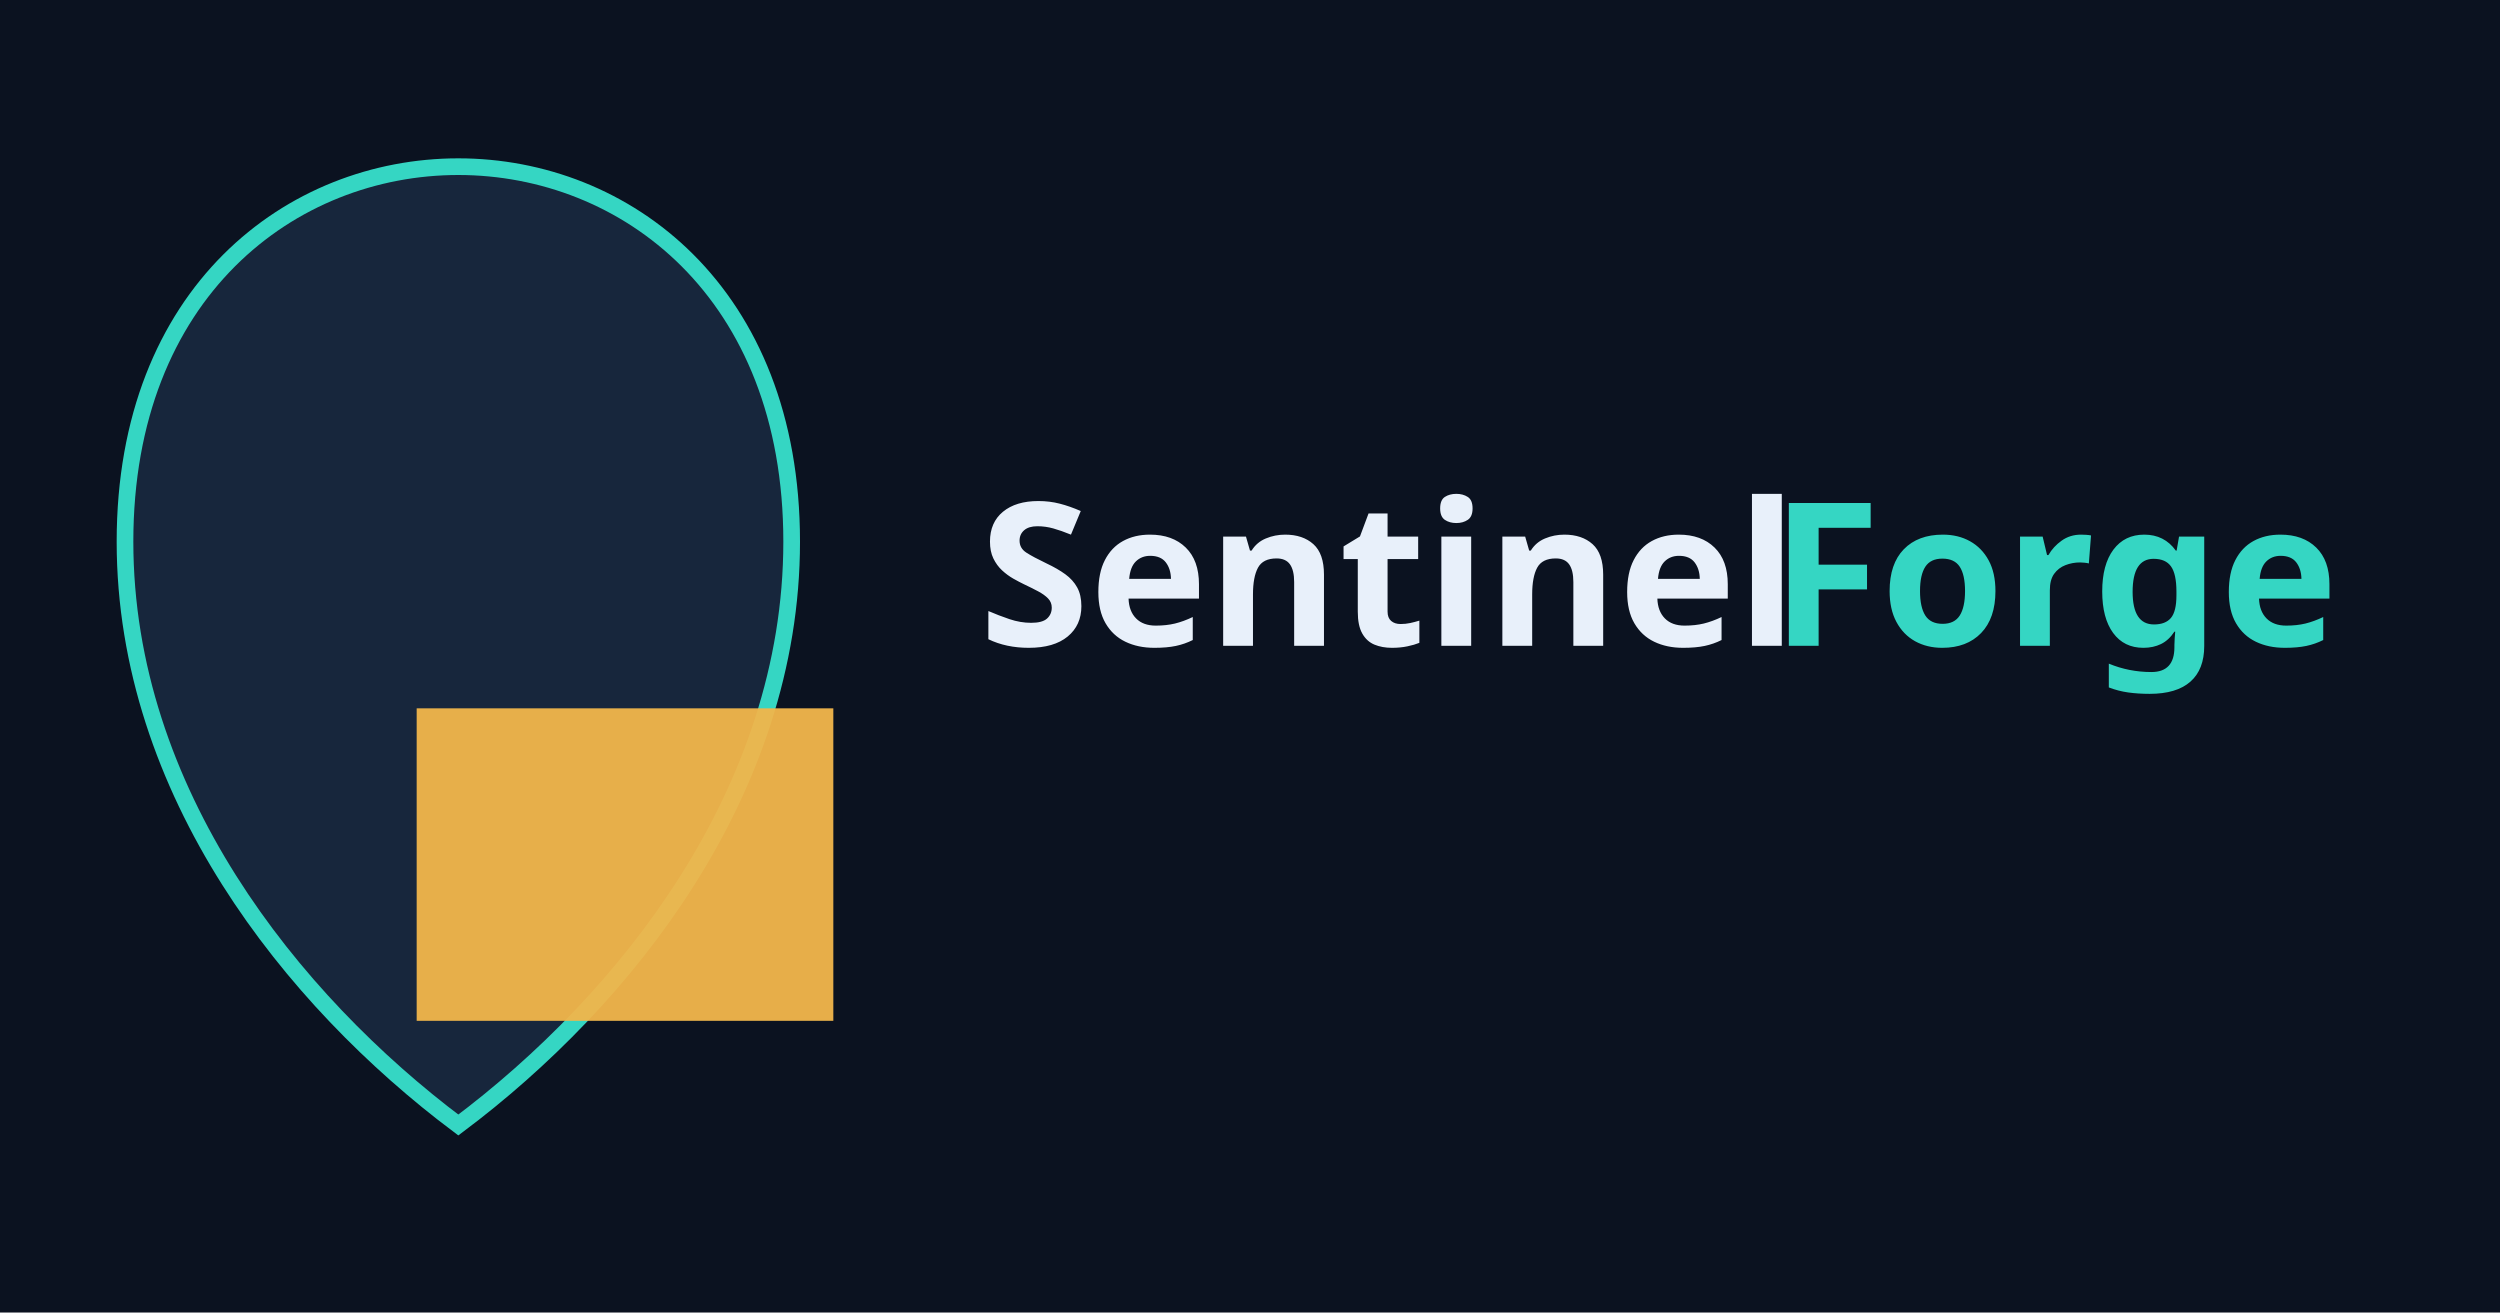
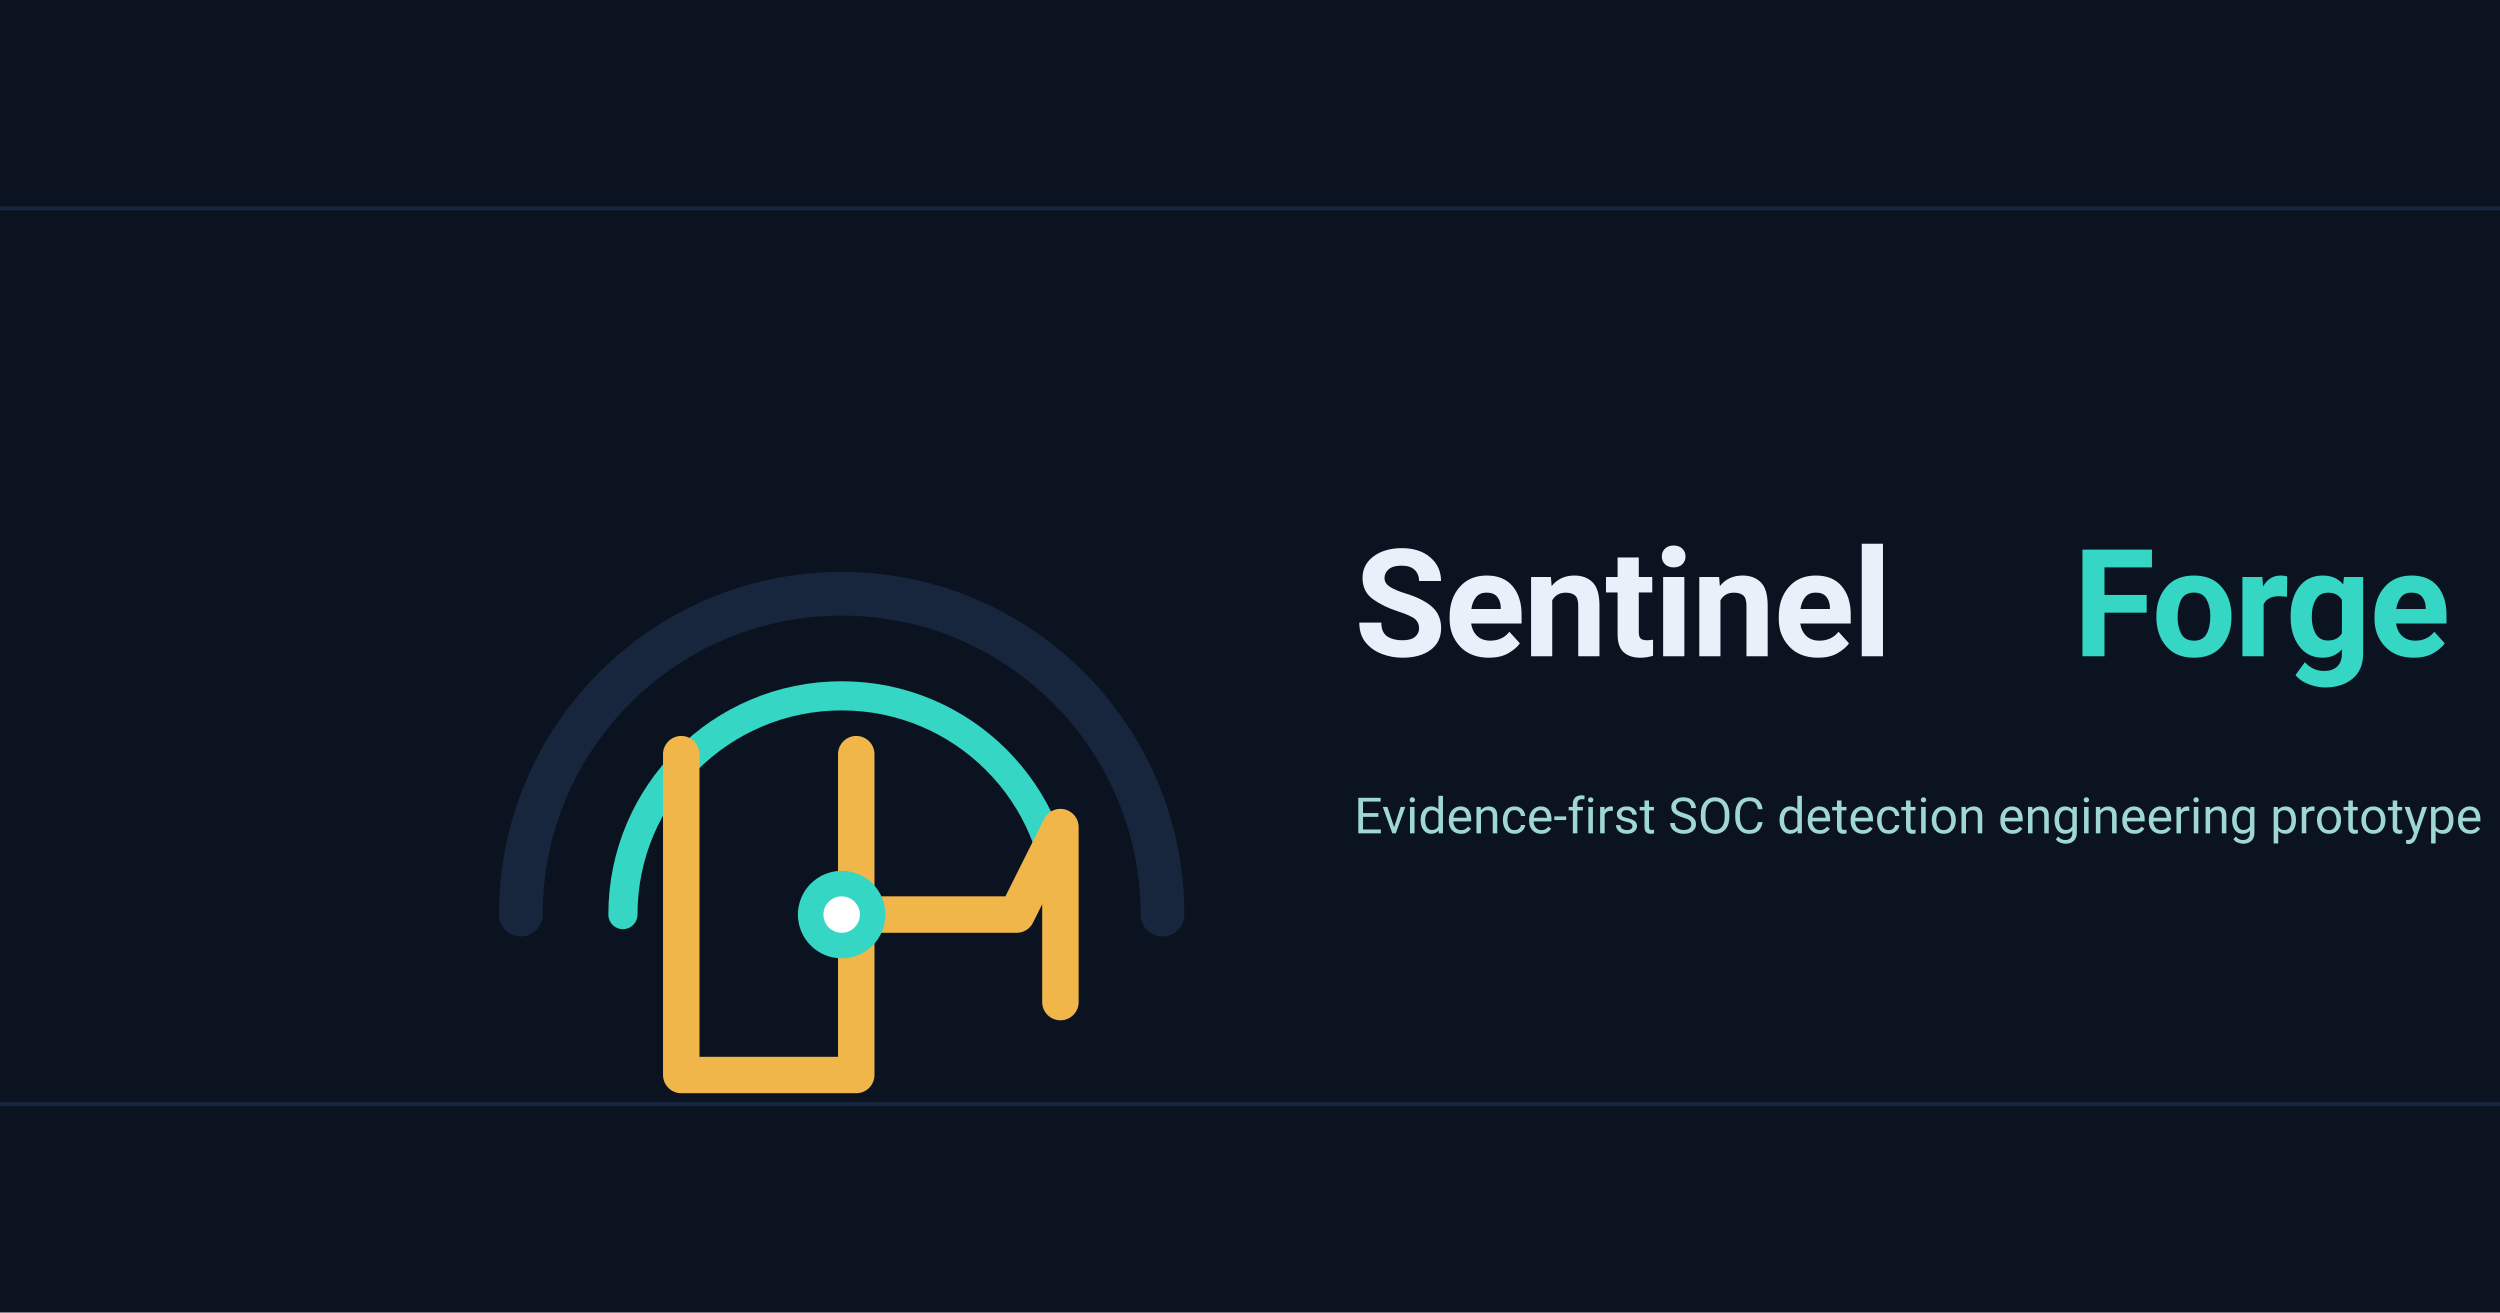
<svg xmlns="http://www.w3.org/2000/svg" viewBox="0 0 1200 630" fill="none">
  <rect width="1200" height="630" fill="#0B1220" />
-   <path d="M220 80 C140 80 60 140 60 260 C60 380 140 480 220 540 C300 480 380 380 380 260 C380 140 300 80 220 80 Z" fill="#17263C" stroke="#35D6C3" stroke-width="8" />
-   <path d="M200 340 L400 340 L400 490 L200 490 Z" fill="#F1B64A" opacity="0.95" />
-   <text x="470" y="310" font-family="system-ui, sans-serif" font-size="96" font-weight="800" fill="#E8F0FA">Sentinel</text>
-   <text x="850" y="310" font-family="system-ui, sans-serif" font-size="96" font-weight="800" fill="#35D6C3">Forge</text>
+   <path d="M0 100 L1200 100 M0 530 L1200 530" stroke="#17263C" stroke-width="2" />
+   <g transform="translate(180, 215) scale(3.5)">
+     <path d="M20 64 A 44 44 0 0 1 108 64" stroke="#17263C" stroke-width="6" stroke-linecap="round" />
+     <path d="M34 64 A 30 30 0 0 1 94 64" stroke="#35D6C3" stroke-width="4" stroke-linecap="round" />
+     <path d="M42 42 L42 86 L66 86 L66 42" stroke="#F1B64A" stroke-width="5" stroke-linecap="round" stroke-linejoin="round" />
+     <path d="M66 64 L88 64 L94 52 L94 76" stroke="#F1B64A" stroke-width="5" stroke-linecap="round" stroke-linejoin="round" />
+     <circle cx="64" cy="64" r="6" fill="#35D6C3" />
+     <circle cx="64" cy="64" r="2.5" fill="#FFFFFF" />
+   </g>
+   <text x="650" y="315" font-family="system-ui, -apple-system, Segoe UI, Roboto, sans-serif" font-size="72" font-weight="700" fill="#E8F0FA" letter-spacing="-1px">Sentinel</text>
+   <text x="995" y="315" font-family="system-ui, -apple-system, Segoe UI, Roboto, sans-serif" font-size="72" font-weight="700" fill="#35D6C3" letter-spacing="-1px">Forge</text>
+   <text x="650" y="400" font-family="system-ui, -apple-system, Segoe UI, Roboto, sans-serif" font-size="24" fill="#9FD8D3">Evidence-first SOC detection engineering prototype</text>
</svg>
